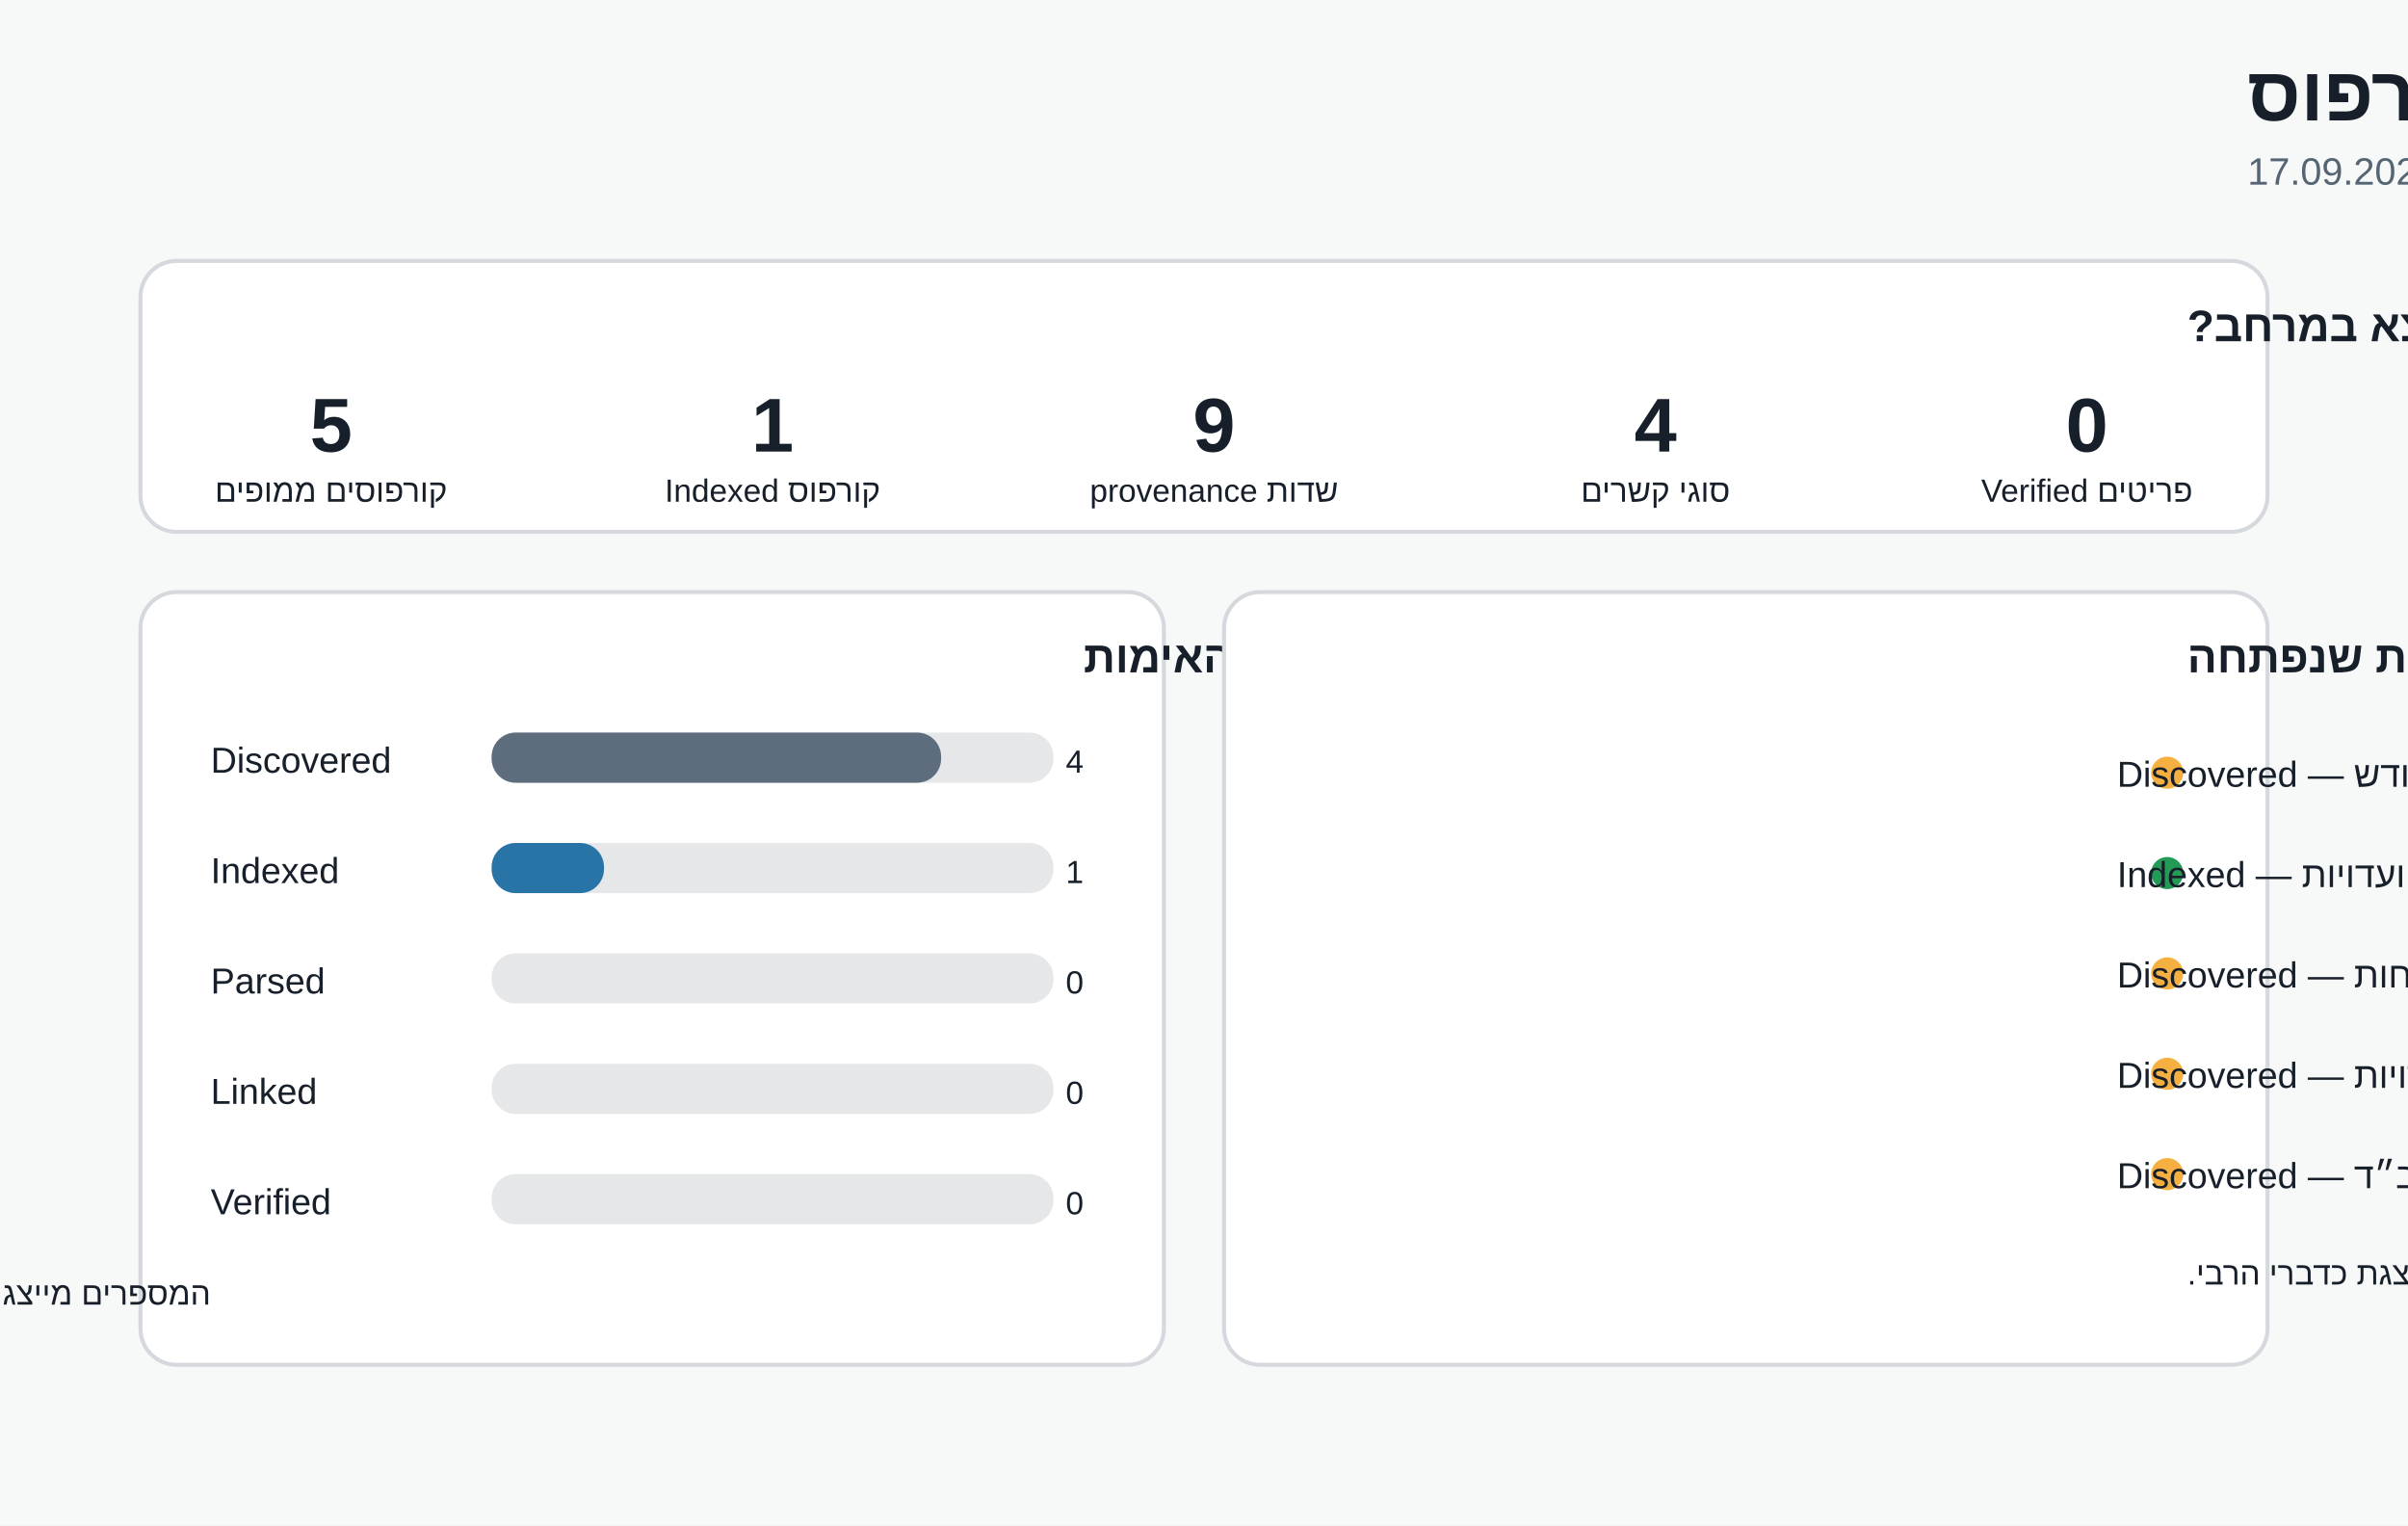
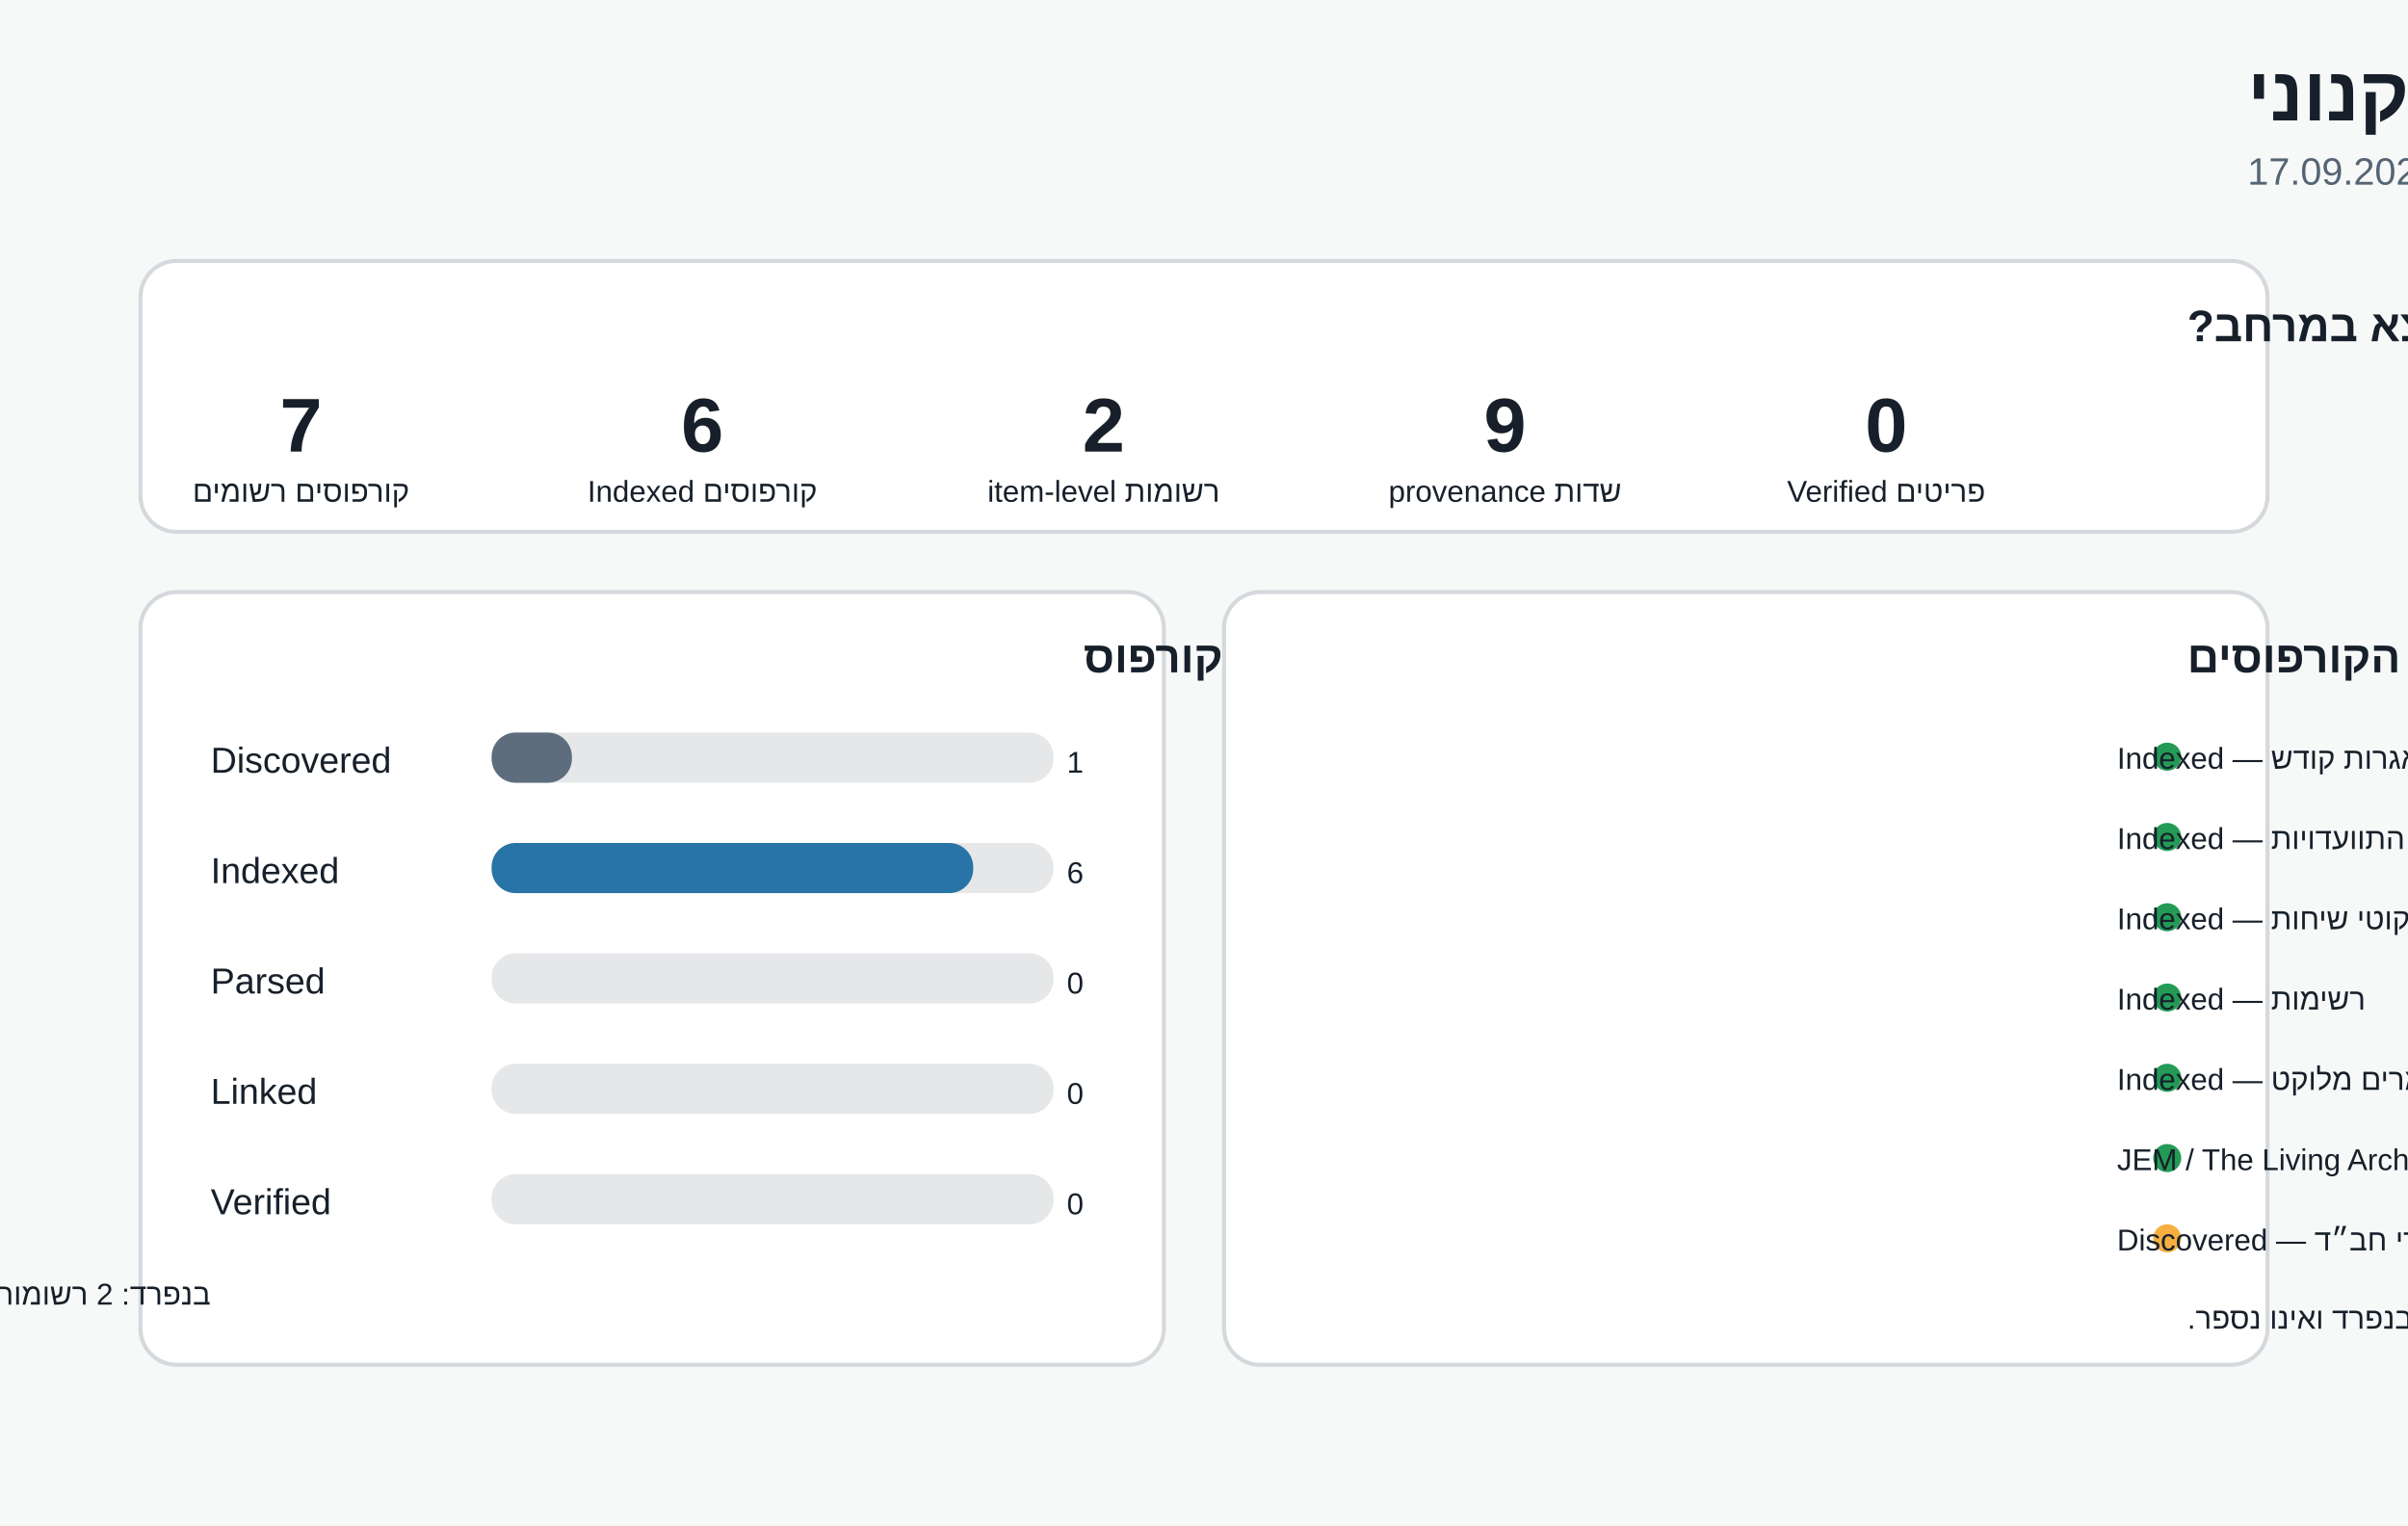
<svg xmlns="http://www.w3.org/2000/svg" width="1200" height="760" viewBox="0 0 1200 760">
  <style>
- text{font-family:Arial,'Noto Sans Hebrew',sans-serif;fill:#17202a}.title{font-size:38px;font-weight:700}.sub{font-size:19px;fill:#566573}.h{font-size:22px;font-weight:700}.n{font-size:38px;font-weight:700}.small{font-size:16px}.label{font-size:18px}.card{fill:#fff;stroke:#d5d8dc;stroke-width:2}.bg{fill:#f7f9f9}.barbg{fill:#e5e7e9}.b1{fill:#5d6d7e}.b2{fill:#2874a6}.warn{fill:#f5b041}.ok{fill:#239b56}</style>
+ text{font-family:Arial,'Noto Sans Hebrew',sans-serif;fill:#17202a}.title{font-size:38px;font-weight:700}.sub{font-size:19px;fill:#566573}.h{font-size:22px;font-weight:700}.n{font-size:38px;font-weight:700}.small{font-size:15px}.label{font-size:18px}.card{fill:#fff;stroke:#d5d8dc;stroke-width:2}.bg{fill:#f7f9f9}.barbg{fill:#e5e7e9}.b1{fill:#5d6d7e}.b2{fill:#2874a6}.warn{fill:#f5b041}.ok{fill:#239b56}</style>
  <rect class="bg" width="1200" height="760" />
-   <text x="1120" y="60" text-anchor="end" class="title" direction="rtl">מענה לדורות — מד התקדמות הקורפוס</text>
-   <text x="1120" y="92" text-anchor="end" class="sub" direction="rtl">תמונת מצב מתוך הנתונים שנבנו בפועל • 17.09.2026</text>
+   <text x="1120" y="60" text-anchor="end" class="title" direction="rtl">מענה לדורות | יקום הרבי — מצב קנוני</text>
+   <text x="1120" y="92" text-anchor="end" class="sub" direction="rtl">כל זרמי העבודה אוחדו • נתונים מגובים בלבד • 17.09.2026</text>
  <rect x="70" y="130" width="1060" height="135" rx="18" class="card" />
  <text x="1090" y="170" text-anchor="end" class="h" direction="rtl">מה כבר נמצא במרחב?</text>
-   <text x="165" y="225" text-anchor="middle" class="n">5</text>
-   <text x="165" y="250" text-anchor="middle" class="small" direction="rtl">קורפוסים ממופים</text>
-   <text x="385" y="225" text-anchor="middle" class="n">1</text>
-   <text x="385" y="250" text-anchor="middle" class="small" direction="rtl">קורפוס Indexed</text>
-   <text x="605" y="225" text-anchor="middle" class="n">9</text>
-   <text x="605" y="250" text-anchor="middle" class="small" direction="rtl">שדות provenance</text>
-   <text x="825" y="225" text-anchor="middle" class="n">4</text>
-   <text x="825" y="250" text-anchor="middle" class="small" direction="rtl">סוגי קשרים</text>
-   <text x="1040" y="225" text-anchor="middle" class="n">0</text>
-   <text x="1040" y="250" text-anchor="middle" class="small" direction="rtl">פריטים Verified</text>
+   <text x="150" y="225" text-anchor="middle" class="n">7</text>
+   <text x="150" y="250" text-anchor="middle" class="small" direction="rtl">קורפוסים רשומים</text>
+   <text x="350" y="225" text-anchor="middle" class="n">6</text>
+   <text x="350" y="250" text-anchor="middle" class="small" direction="rtl">קורפוסים Indexed</text>
+   <text x="550" y="225" text-anchor="middle" class="n">2</text>
+   <text x="550" y="250" text-anchor="middle" class="small" direction="rtl">רשומות item-level</text>
+   <text x="750" y="225" text-anchor="middle" class="n">9</text>
+   <text x="750" y="250" text-anchor="middle" class="small" direction="rtl">שדות provenance</text>
+   <text x="940" y="225" text-anchor="middle" class="n">0</text>
+   <text x="940" y="250" text-anchor="middle" class="small" direction="rtl">פריטים Verified</text>
  <rect x="70" y="295" width="510" height="385" rx="18" class="card" />
-   <text x="540" y="335" text-anchor="end" class="h" direction="rtl">צינור האימות</text>
+   <text x="540" y="335" text-anchor="end" class="h" direction="rtl">Pipeline — רמת קורפוס</text>
  <text x="105" y="385" class="label">Discovered</text>
  <rect x="245" y="365" width="280" height="25" rx="12" class="barbg" />
-   <rect x="245" y="365" width="224" height="25" rx="12" class="b1" />
-   <text x="540" y="385" text-anchor="end" class="small">4</text>
+   <rect x="245" y="365" width="40" height="25" rx="12" class="b1" />
+   <text x="540" y="385" text-anchor="end" class="small">1</text>
  <text x="105" y="440" class="label">Indexed</text>
  <rect x="245" y="420" width="280" height="25" rx="12" class="barbg" />
-   <rect x="245" y="420" width="56" height="25" rx="12" class="b2" />
-   <text x="540" y="440" text-anchor="end" class="small">1</text>
+   <rect x="245" y="420" width="240" height="25" rx="12" class="b2" />
+   <text x="540" y="440" text-anchor="end" class="small">6</text>
  <text x="105" y="495" class="label">Parsed</text>
  <rect x="245" y="475" width="280" height="25" rx="12" class="barbg" />
  <text x="540" y="495" text-anchor="end" class="small">0</text>
  <text x="105" y="550" class="label">Linked</text>
  <rect x="245" y="530" width="280" height="25" rx="12" class="barbg" />
  <text x="540" y="550" text-anchor="end" class="small">0</text>
  <text x="105" y="605" class="label">Verified</text>
  <rect x="245" y="585" width="280" height="25" rx="12" class="barbg" />
  <text x="540" y="605" text-anchor="end" class="small">0</text>
-   <text x="105" y="650" class="small" direction="rtl">המספרים מייצגים רשומות קורפוס, לא מספר מסמכים/אגרות.</text>
+   <text x="105" y="650" class="small" direction="rtl">בנפרד: 2 רשומות item-level נמצאות כעת בשלב Indexed.</text>
  <rect x="610" y="295" width="520" height="385" rx="18" class="card" />
-   <text x="1090" y="335" text-anchor="end" class="h" direction="rtl">מפת המקורות שנפתחה</text>
-   <circle cx="1080" cy="385" r="8" class="warn" />
-   <text x="1055" y="392" text-anchor="end" class="label" direction="rtl">אגרות קודש — Discovered</text>
-   <circle cx="1080" cy="435" r="8" class="ok" />
-   <text x="1055" y="442" text-anchor="end" class="label" direction="rtl">תורת מנחם – התוועדויות — Indexed</text>
-   <circle cx="1080" cy="485" r="8" class="warn" />
-   <text x="1055" y="492" text-anchor="end" class="label" direction="rtl">לקוטי שיחות — Discovered</text>
-   <circle cx="1080" cy="535" r="8" class="warn" />
-   <text x="1055" y="542" text-anchor="end" class="label" direction="rtl">JEM אודיו/וידאו/עדויות — Discovered</text>
-   <circle cx="1080" cy="585" r="8" class="warn" />
-   <text x="1055" y="592" text-anchor="end" class="label" direction="rtl">ספריית אגודת חסידי חב״ד — Discovered</text>
-   <text x="1090" y="640" text-anchor="end" class="small" direction="rtl">כלל יסוד: אין הסקת AI המוצגת כדברי הרבי.</text>
+   <text x="1090" y="335" text-anchor="end" class="h" direction="rtl">מפת הקורפוסים</text>
+   <circle cx="1080" cy="377" r="7" class="ok" />
+   <text x="1055" y="383" text-anchor="end" class="small" direction="rtl">אגרות קודש — Indexed</text>
+   <circle cx="1080" cy="417" r="7" class="ok" />
+   <text x="1055" y="423" text-anchor="end" class="small" direction="rtl">תורת מנחם – התוועדויות — Indexed</text>
+   <circle cx="1080" cy="457" r="7" class="ok" />
+   <text x="1055" y="463" text-anchor="end" class="small" direction="rtl">לקוטי שיחות — Indexed</text>
+   <circle cx="1080" cy="497" r="7" class="ok" />
+   <text x="1055" y="503" text-anchor="end" class="small" direction="rtl">רשימות — Indexed</text>
+   <circle cx="1080" cy="537" r="7" class="ok" />
+   <text x="1055" y="543" text-anchor="end" class="small" direction="rtl">ספר המאמרים מלוקט — Indexed</text>
+   <circle cx="1080" cy="577" r="7" class="ok" />
+   <text x="1055" y="583" text-anchor="end" class="small" direction="rtl">JEM / The Living Archive — Indexed</text>
+   <circle cx="1080" cy="617" r="7" class="warn" />
+   <text x="1055" y="623" text-anchor="end" class="small" direction="rtl">ספריית אגודת חסידי חב״ד — Discovered</text>
+   <text x="1090" y="662" text-anchor="end" class="small" direction="rtl">Legacy לא מגובה נשמר בנפרד ואינו נספר.</text>
</svg>
